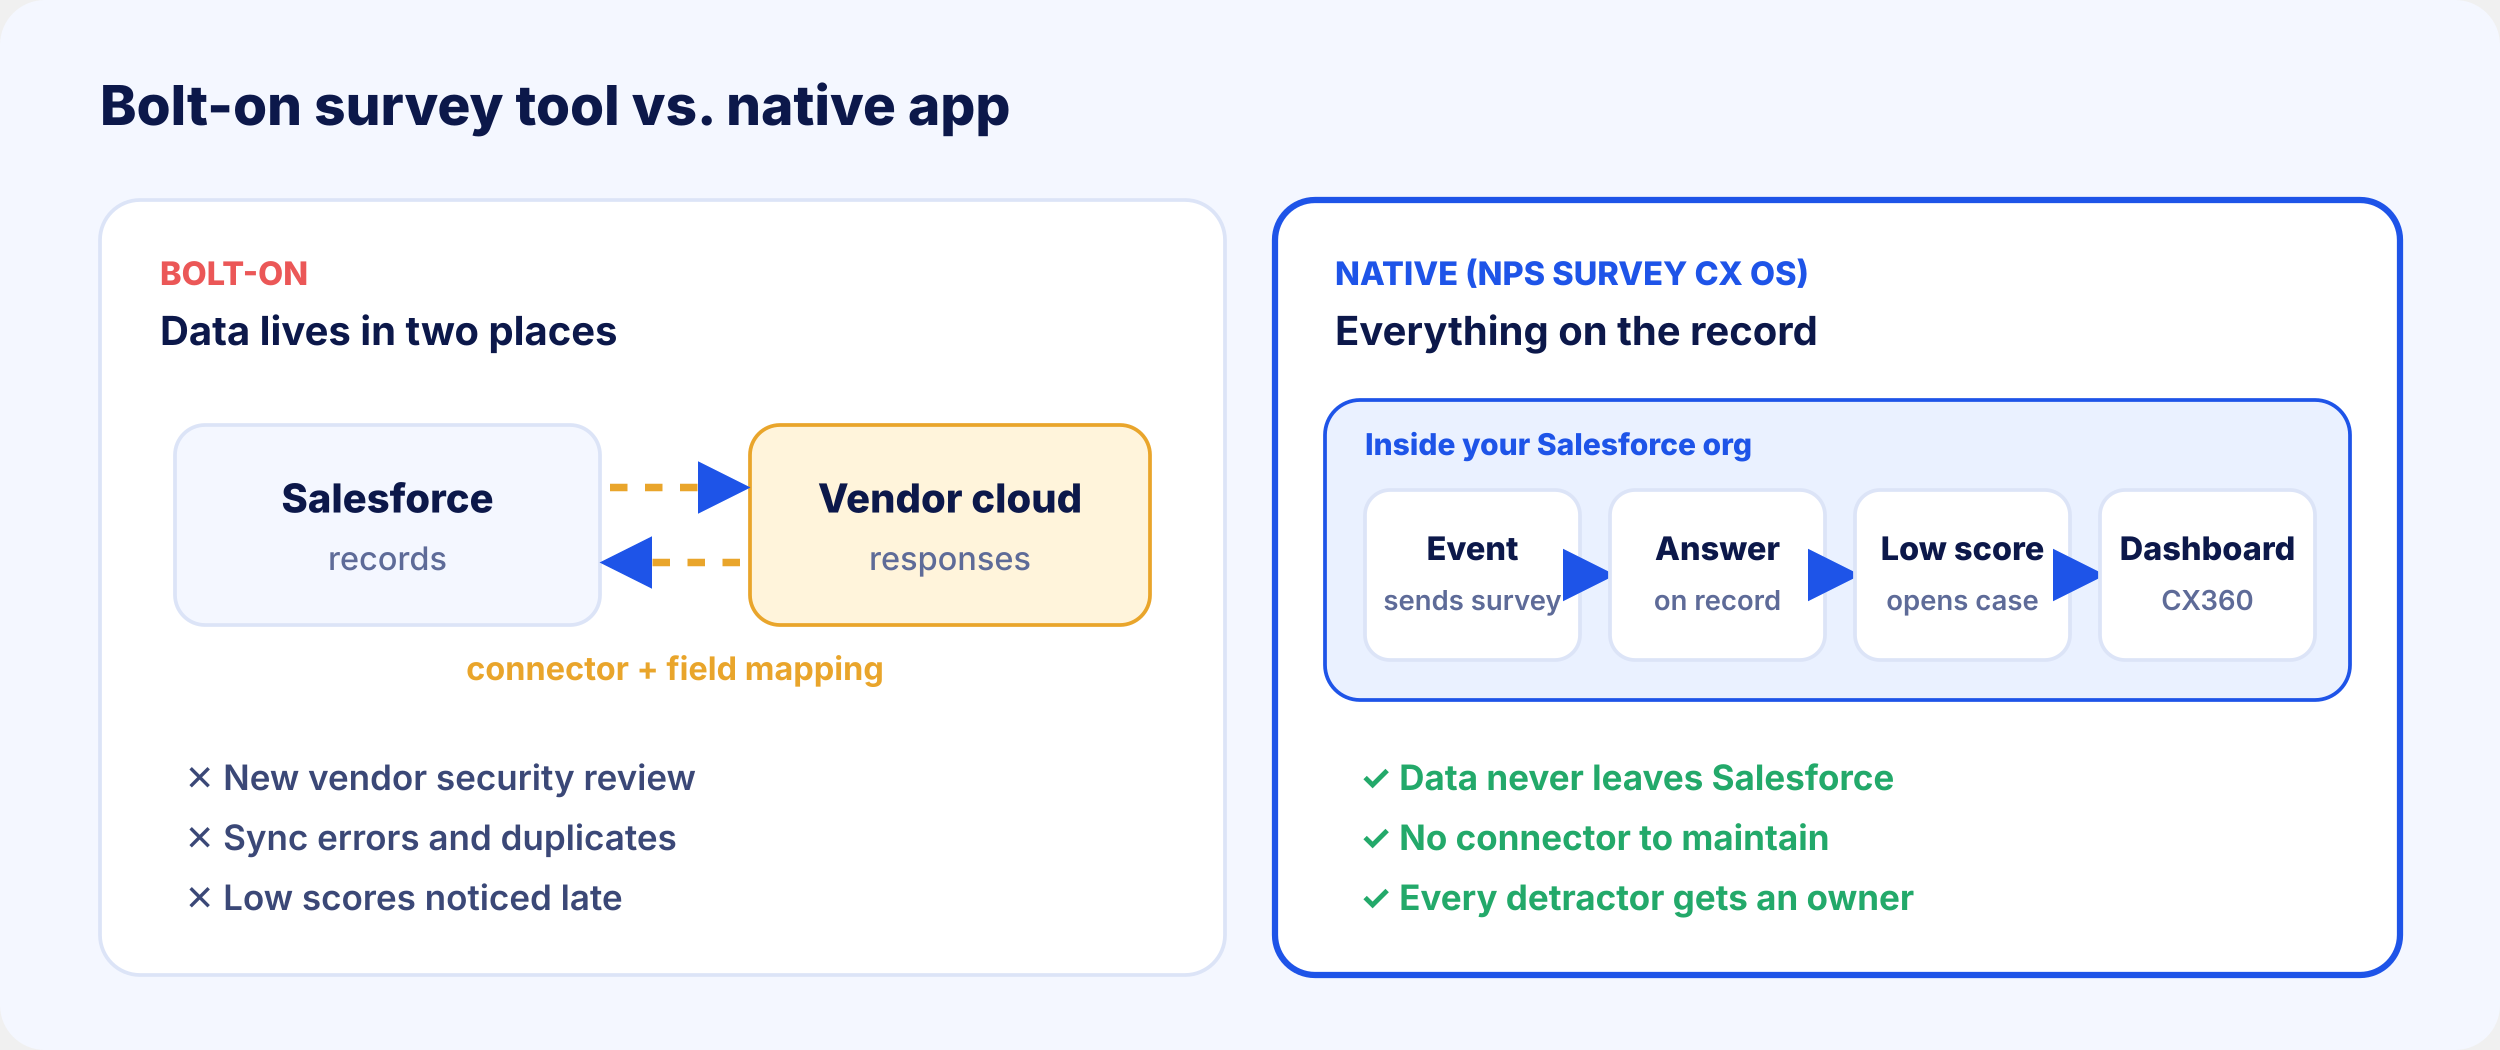
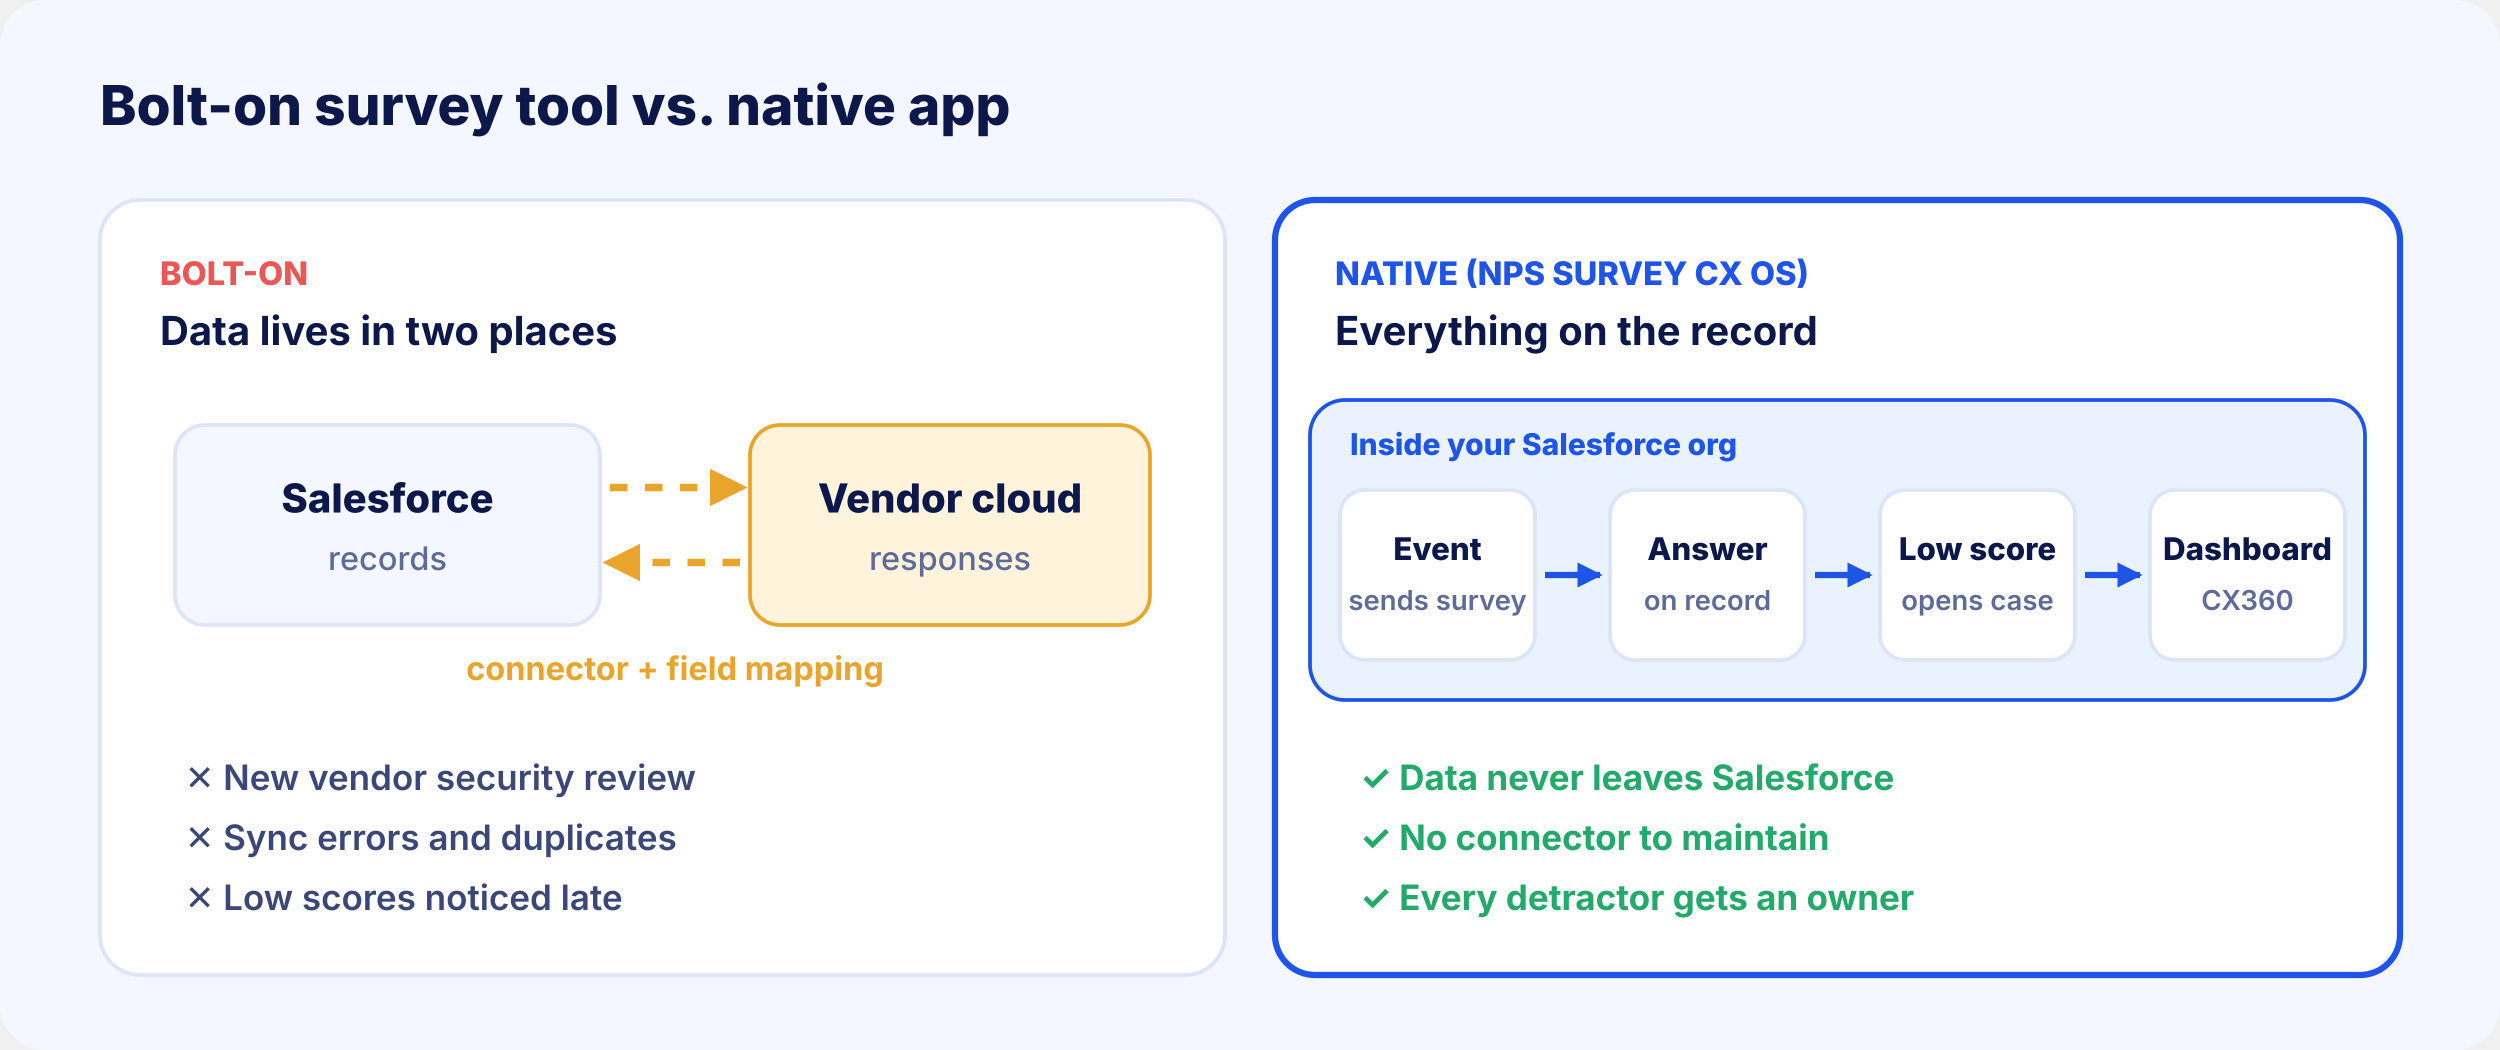
<svg xmlns="http://www.w3.org/2000/svg" viewBox="0 0 1000 420" role="img" aria-label="Comparison: a bolt-on survey tool keeps responses in a vendor cloud synced by a connector; a native app keeps the whole loop inside Salesforce">
  <defs>
    <marker id="ah" viewBox="0 0 10 10" refX="8" refY="5" markerWidth="7" markerHeight="7" orient="auto-start-reverse">
      <path d="M0 0L10 5L0 10z" fill="#1E54E8" />
+     </marker>
+     <marker id="ahs" viewBox="0 0 10 10" refX="9" refY="5" markerWidth="4" markerHeight="4" orient="auto">
+       <path d="M0 0L10 5L0 10z" fill="#1E54E8" />
+     </marker>
+     <marker id="aha" viewBox="0 0 10 10" refX="8" refY="5" markerWidth="5" markerHeight="5" orient="auto-start-reverse">
+       <path d="M0 0L10 5L0 10z" fill="#E9A52B" />
+     </marker>
+     <marker id="ahr" viewBox="0 0 10 10" refX="8" refY="5" markerWidth="6" markerHeight="6" orient="auto-start-reverse">
+       <path d="M0 0L10 5L0 10z" fill="#EB5757" />
+     </marker>
+     <marker id="ahg" viewBox="0 0 10 10" refX="8" refY="5" markerWidth="6" markerHeight="6" orient="auto-start-reverse">
+       <path d="M0 0L10 5L0 10z" fill="#23A96A" />
    </marker>
  </defs>
  <rect width="1000" height="420" rx="18" fill="#F4F7FF" />
  <text x="40" y="50" font-size="22" font-weight="800" fill="#0C184A" text-anchor="start" font-family="Inter, Arial, sans-serif">Bolt-on survey tool vs. native app</text>
  <rect x="40" y="80" width="450" height="310" rx="16" fill="#FFFFFF" stroke="#DCE4F7" stroke-width="1.5" />
  <text x="64" y="114" font-size="13" font-weight="800" fill="#EB5757" text-anchor="start" font-family="Inter, Arial, sans-serif">BOLT-ON</text>
  <text x="64" y="138" font-size="16" font-weight="700" fill="#0C184A" text-anchor="start" font-family="Inter, Arial, sans-serif">Data lives in two places</text>
  <rect x="70" y="170" width="170" height="80" rx="12" fill="#F4F7FF" stroke="#DCE4F7" stroke-width="1.5" />
  <text x="155" y="205" font-size="16" font-weight="800" fill="#0C184A" text-anchor="middle" font-family="Inter, Arial, sans-serif">Salesforce</text>
  <text x="155" y="228" font-size="13" font-weight="500" fill="#5E6B98" text-anchor="middle" font-family="Inter, Arial, sans-serif">records</text>
  <rect x="300" y="170" width="160" height="80" rx="12" fill="#FFF4DB" stroke="#E9A52B" stroke-width="1.5" />
  <text x="380" y="205" font-size="16" font-weight="800" fill="#0C184A" text-anchor="middle" font-family="Inter, Arial, sans-serif">Vendor cloud</text>
  <text x="380" y="228" font-size="13" font-weight="500" fill="#5E6B98" text-anchor="middle" font-family="Inter, Arial, sans-serif">responses</text>
-   <line x1="244" y1="195" x2="296" y2="195" stroke="#E9A52B" stroke-width="3" marker-end="url(#ah)" stroke-dasharray="7 7" />
-   <line x1="296" y1="225" x2="244" y2="225" stroke="#E9A52B" stroke-width="3" marker-end="url(#ah)" stroke-dasharray="7 7" />
+   <line x1="244" y1="195" x2="296" y2="195" stroke="#E9A52B" stroke-width="3" marker-end="url(#aha)" stroke-dasharray="7 7" />
+   <line x1="296" y1="225" x2="244" y2="225" stroke="#E9A52B" stroke-width="3" marker-end="url(#aha)" stroke-dasharray="7 7" />
  <text x="270" y="272" font-size="13" font-weight="700" fill="#E9A52B" text-anchor="middle" font-family="Inter, Arial, sans-serif">connector + field mapping</text>
  <text x="74" y="316" font-size="14" font-weight="600" fill="#3B4877" text-anchor="start" font-family="Inter, Arial, sans-serif">✕  New vendor security review</text>
  <text x="74" y="340" font-size="14" font-weight="600" fill="#3B4877" text-anchor="start" font-family="Inter, Arial, sans-serif">✕  Sync errors and duplicates</text>
  <text x="74" y="364" font-size="14" font-weight="600" fill="#3B4877" text-anchor="start" font-family="Inter, Arial, sans-serif">✕  Low scores noticed late</text>
  <rect x="510" y="80" width="450" height="310" rx="16" fill="#FFFFFF" stroke="#1E54E8" stroke-width="2.5" />
  <text x="534" y="114" font-size="13" font-weight="800" fill="#1E54E8" text-anchor="start" font-family="Inter, Arial, sans-serif">NATIVE (NPS SURVEY CX OS)</text>
  <text x="534" y="138" font-size="16" font-weight="700" fill="#0C184A" text-anchor="start" font-family="Inter, Arial, sans-serif">Everything on the record</text>
-   <rect x="530" y="160" width="410" height="120" rx="14" fill="#EAF1FF" stroke="#1E54E8" stroke-width="1.5" />
-   <text x="546" y="182" font-size="12" font-weight="800" fill="#1E54E8" text-anchor="start" font-family="Inter, Arial, sans-serif">Inside your Salesforce org</text>
-   <rect x="546" y="196" width="86" height="68" rx="10" fill="#FFFFFF" stroke="#DCE4F7" stroke-width="1.5" />
-   <text x="589" y="224" font-size="13" font-weight="800" fill="#0C184A" text-anchor="middle" font-family="Inter, Arial, sans-serif">Event</text>
-   <text x="589" y="244" font-size="11" font-weight="600" fill="#5E6B98" text-anchor="middle" font-family="Inter, Arial, sans-serif">sends survey</text>
-   <line x1="632" y1="230" x2="642" y2="230" stroke="#1E54E8" stroke-width="3" marker-end="url(#ah)" />
-   <rect x="644" y="196" width="86" height="68" rx="10" fill="#FFFFFF" stroke="#DCE4F7" stroke-width="1.5" />
-   <text x="687" y="224" font-size="13" font-weight="800" fill="#0C184A" text-anchor="middle" font-family="Inter, Arial, sans-serif">Answer</text>
-   <text x="687" y="244" font-size="11" font-weight="600" fill="#5E6B98" text-anchor="middle" font-family="Inter, Arial, sans-serif">on record</text>
-   <line x1="730" y1="230" x2="740" y2="230" stroke="#1E54E8" stroke-width="3" marker-end="url(#ah)" />
-   <rect x="742" y="196" width="86" height="68" rx="10" fill="#FFFFFF" stroke="#DCE4F7" stroke-width="1.5" />
-   <text x="785" y="224" font-size="13" font-weight="800" fill="#0C184A" text-anchor="middle" font-family="Inter, Arial, sans-serif">Low score</text>
-   <text x="785" y="244" font-size="11" font-weight="600" fill="#5E6B98" text-anchor="middle" font-family="Inter, Arial, sans-serif">opens case</text>
-   <line x1="828" y1="230" x2="838" y2="230" stroke="#1E54E8" stroke-width="3" marker-end="url(#ah)" />
-   <rect x="840" y="196" width="86" height="68" rx="10" fill="#FFFFFF" stroke="#DCE4F7" stroke-width="1.5" />
-   <text x="883" y="224" font-size="13" font-weight="800" fill="#0C184A" text-anchor="middle" font-family="Inter, Arial, sans-serif">Dashboard</text>
-   <text x="883" y="244" font-size="11" font-weight="600" fill="#5E6B98" text-anchor="middle" font-family="Inter, Arial, sans-serif">CX360</text>
+   <rect x="524" y="160" width="422" height="120" rx="14" fill="#EAF1FF" stroke="#1E54E8" stroke-width="1.5" />
+   <text x="540" y="182" font-size="12" font-weight="800" fill="#1E54E8" text-anchor="start" font-family="Inter, Arial, sans-serif">Inside your Salesforce org</text>
+   <rect x="536" y="196" width="78" height="68" rx="10" fill="#FFFFFF" stroke="#DCE4F7" stroke-width="1.5" />
+   <text x="575" y="224" font-size="12.5" font-weight="800" fill="#0C184A" text-anchor="middle" font-family="Inter, Arial, sans-serif">Event</text>
+   <text x="575" y="244" font-size="11" font-weight="600" fill="#5E6B98" text-anchor="middle" font-family="Inter, Arial, sans-serif">sends survey</text>
+   <line x1="618" y1="230" x2="640" y2="230" stroke="#1E54E8" stroke-width="2.5" marker-end="url(#ahs)" />
+   <rect x="644" y="196" width="78" height="68" rx="10" fill="#FFFFFF" stroke="#DCE4F7" stroke-width="1.5" />
+   <text x="683" y="224" font-size="12.5" font-weight="800" fill="#0C184A" text-anchor="middle" font-family="Inter, Arial, sans-serif">Answer</text>
+   <text x="683" y="244" font-size="11" font-weight="600" fill="#5E6B98" text-anchor="middle" font-family="Inter, Arial, sans-serif">on record</text>
+   <line x1="726" y1="230" x2="748" y2="230" stroke="#1E54E8" stroke-width="2.5" marker-end="url(#ahs)" />
+   <rect x="752" y="196" width="78" height="68" rx="10" fill="#FFFFFF" stroke="#DCE4F7" stroke-width="1.5" />
+   <text x="791" y="224" font-size="12.5" font-weight="800" fill="#0C184A" text-anchor="middle" font-family="Inter, Arial, sans-serif">Low score</text>
+   <text x="791" y="244" font-size="11" font-weight="600" fill="#5E6B98" text-anchor="middle" font-family="Inter, Arial, sans-serif">opens case</text>
+   <line x1="834" y1="230" x2="856" y2="230" stroke="#1E54E8" stroke-width="2.5" marker-end="url(#ahs)" />
+   <rect x="860" y="196" width="78" height="68" rx="10" fill="#FFFFFF" stroke="#DCE4F7" stroke-width="1.5" />
+   <text x="899" y="224" font-size="12.5" font-weight="800" fill="#0C184A" text-anchor="middle" font-family="Inter, Arial, sans-serif">Dashboard</text>
+   <text x="899" y="244" font-size="11" font-weight="600" fill="#5E6B98" text-anchor="middle" font-family="Inter, Arial, sans-serif">CX360</text>
  <text x="544" y="316" font-size="14" font-weight="700" fill="#23A96A" text-anchor="start" font-family="Inter, Arial, sans-serif">✓  Data never leaves Salesforce</text>
  <text x="544" y="340" font-size="14" font-weight="700" fill="#23A96A" text-anchor="start" font-family="Inter, Arial, sans-serif">✓  No connector to maintain</text>
  <text x="544" y="364" font-size="14" font-weight="700" fill="#23A96A" text-anchor="start" font-family="Inter, Arial, sans-serif">✓  Every detractor gets an owner</text>
</svg>
